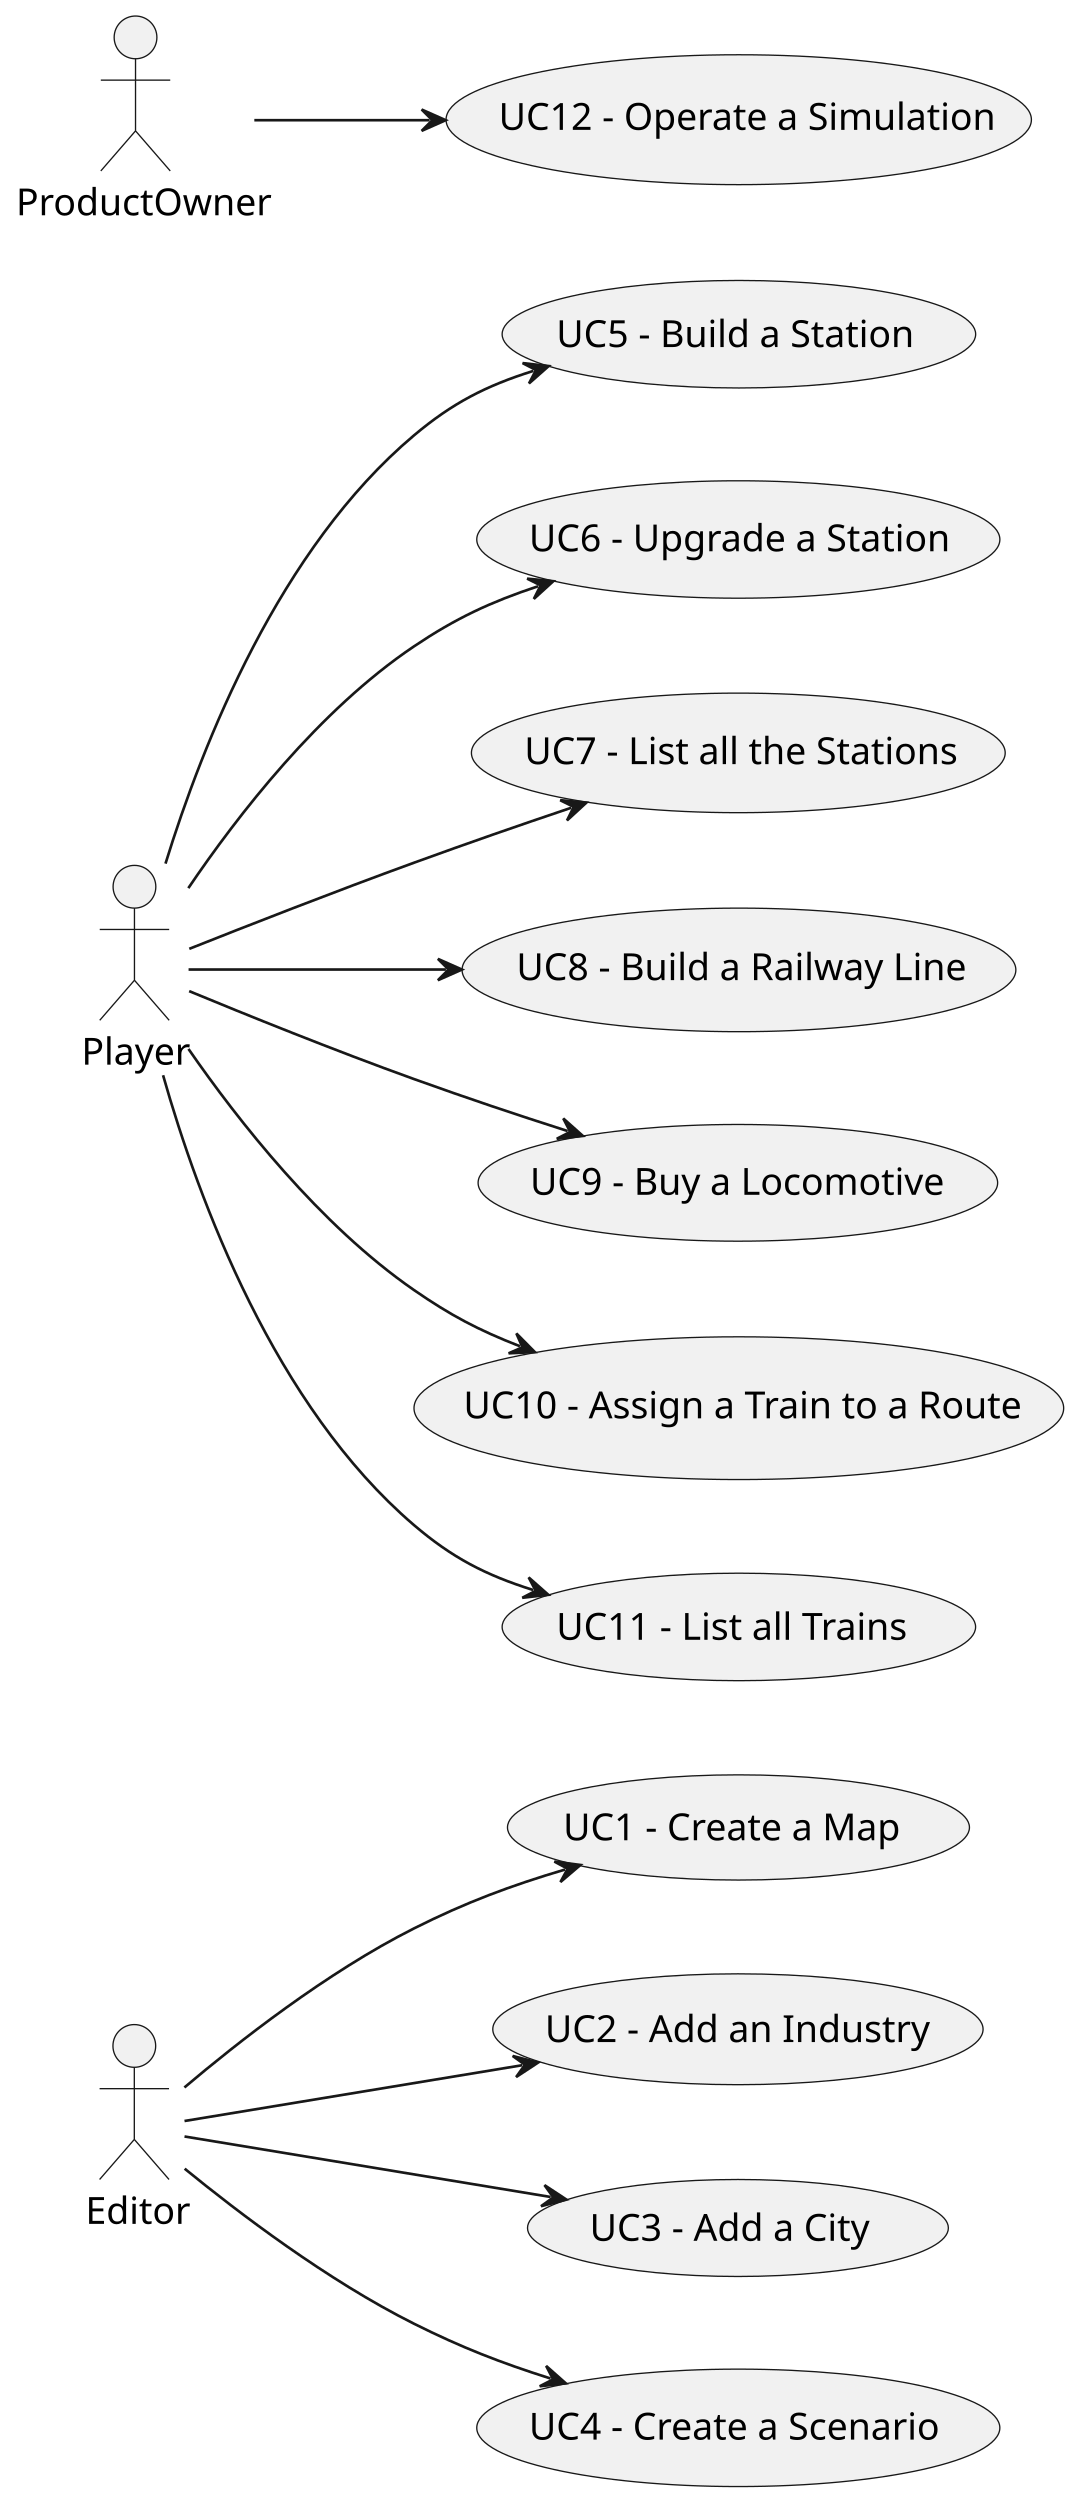
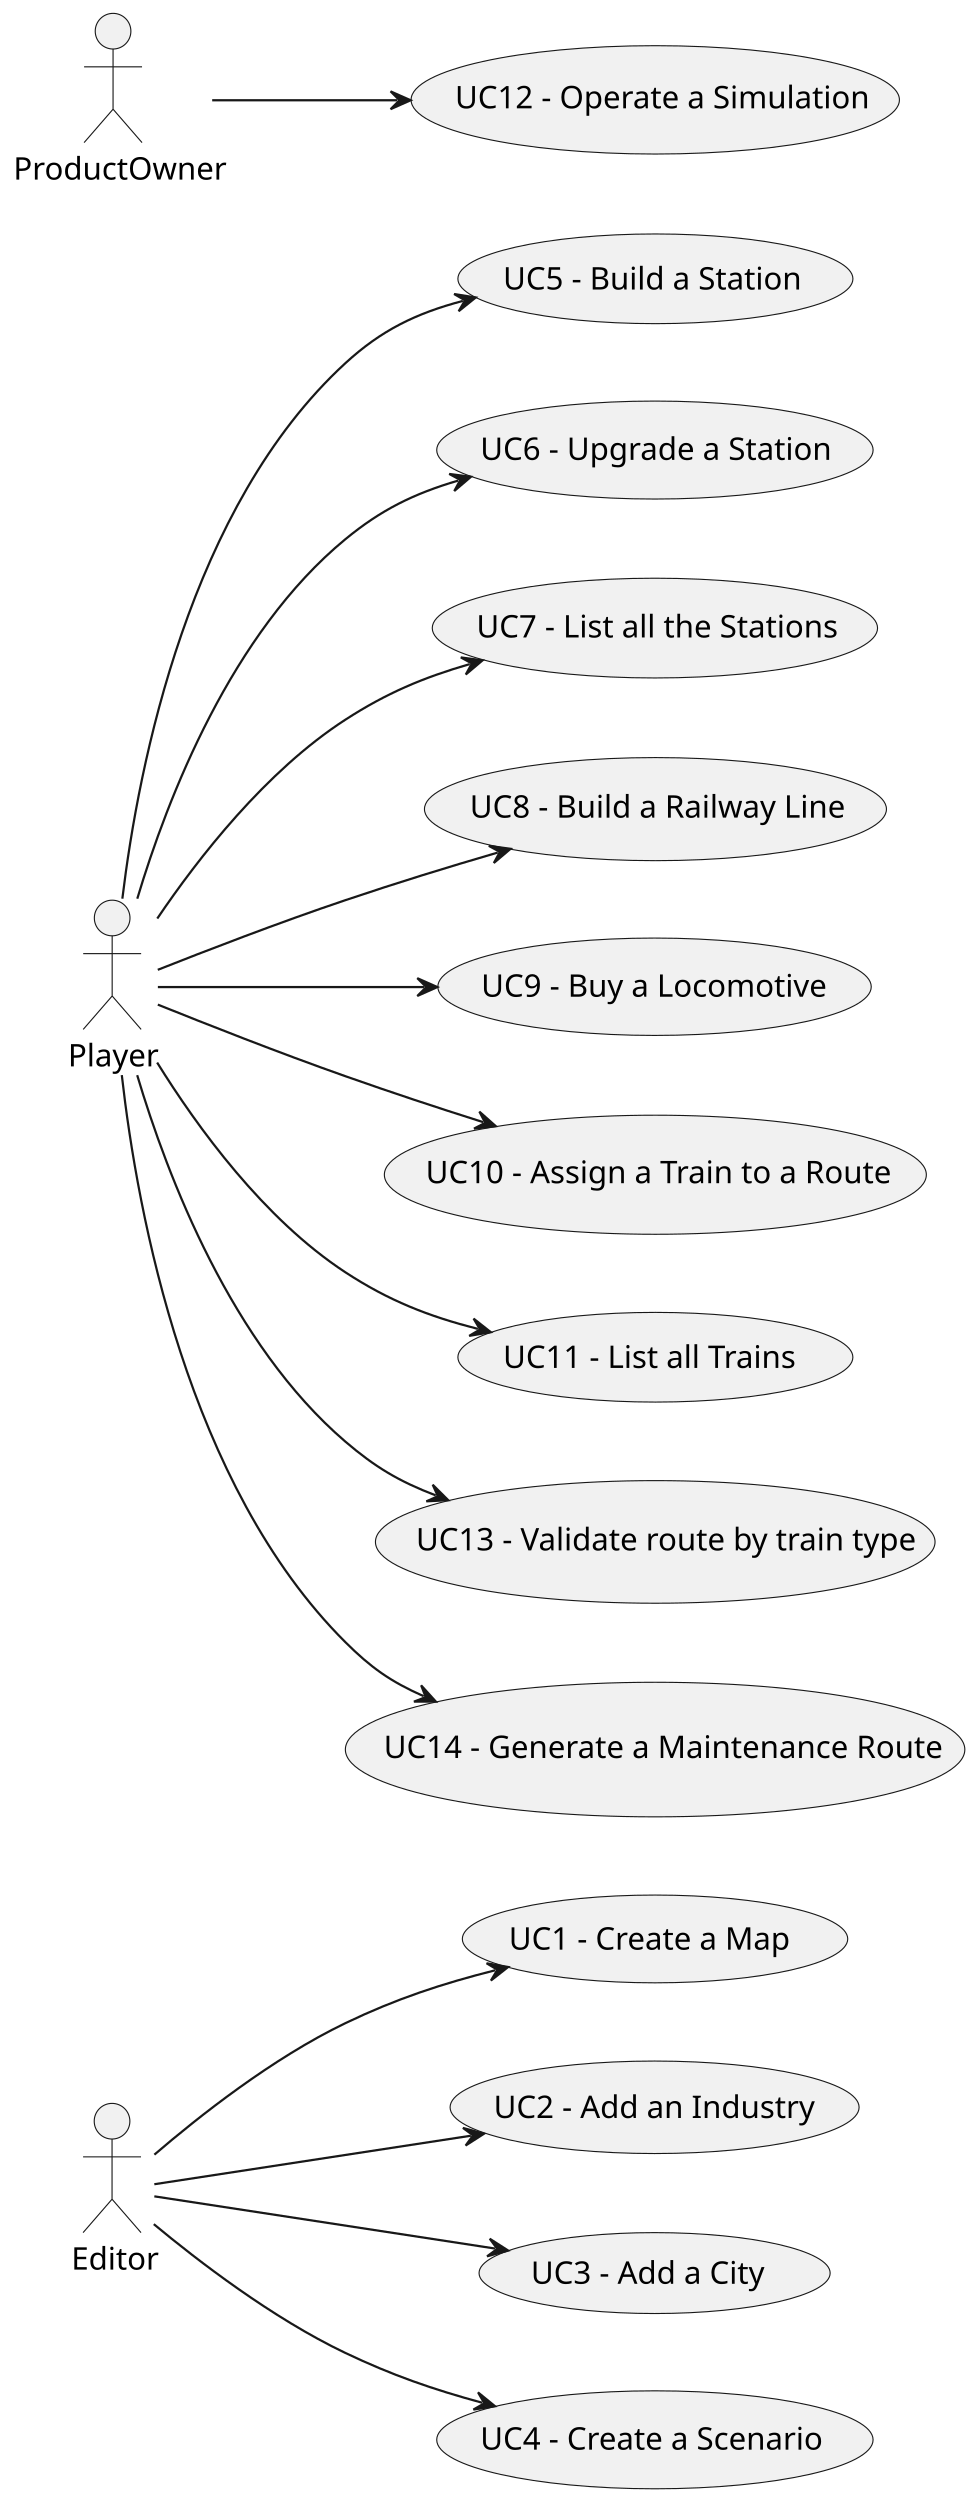
- <svg xmlns="http://www.w3.org/2000/svg" contentStyleType="text/css" height="936px" preserveAspectRatio="none" style="width:404px;height:936px;background:#FFFFFF;" version="1.1" viewBox="0 0 404 936" width="404px" zoomAndPan="magnify">
+ <svg xmlns="http://www.w3.org/2000/svg" contentStyleType="text/css" height="1122px" preserveAspectRatio="none" style="width:439px;height:1122px;background:#FFFFFF;" version="1.1" viewBox="0 0 439 1122" width="439px" zoomAndPan="magnify">
  <defs />
  <g>
    <g id="elem_Editor">
-       <ellipse cx="50.286" cy="766" fill="#F1F1F1" rx="8" ry="8" style="stroke:#181818;stroke-width:0.5;" />
-       <path d="M50.286,774 L50.286,801 M37.286,782 L63.286,782 M50.286,801 L37.286,816 M50.286,801 L63.286,816 " fill="none" style="stroke:#181818;stroke-width:0.5;" />
-       <text fill="#000000" font-family="sans-serif" font-size="14" lengthAdjust="spacing" textLength="36.572" x="32" y="832.607">Editor</text>
+       <ellipse cx="50.286" cy="952" fill="#F1F1F1" rx="8" ry="8" style="stroke:#181818;stroke-width:0.5;" />
+       <path d="M50.286,960 L50.286,987 M37.286,968 L63.286,968 M50.286,987 L37.286,1002 M50.286,987 L63.286,1002 " fill="none" style="stroke:#181818;stroke-width:0.5;" />
+       <text fill="#000000" font-family="sans-serif" font-size="14" lengthAdjust="spacing" textLength="36.572" x="32" y="1018.607">Editor</text>
    </g>
    <g id="elem_UC1 - Create a Map">
-       <ellipse cx="276.481" cy="684.196" fill="#F1F1F1" rx="86.481" ry="19.696" style="stroke:#181818;stroke-width:0.5;" />
-       <text fill="#000000" font-family="sans-serif" font-size="14" lengthAdjust="spacing" textLength="125.269" x="210.847" y="689">UC1 - Create a Map</text>
+       <ellipse cx="293.981" cy="870.196" fill="#F1F1F1" rx="86.481" ry="19.696" style="stroke:#181818;stroke-width:0.5;" />
+       <text fill="#000000" font-family="sans-serif" font-size="14" lengthAdjust="spacing" textLength="125.269" x="228.347" y="875">UC1 - Create a Map</text>
    </g>
    <g id="elem_UC2 - Add an Industry">
-       <ellipse cx="276.281" cy="759.756" fill="#F1F1F1" rx="91.781" ry="20.756" style="stroke:#181818;stroke-width:0.5;" />
-       <text fill="#000000" font-family="sans-serif" font-size="14" lengthAdjust="spacing" textLength="138.51" x="204.026" y="764.56">UC2 - Add an Industry</text>
+       <ellipse cx="293.781" cy="945.756" fill="#F1F1F1" rx="91.781" ry="20.756" style="stroke:#181818;stroke-width:0.5;" />
+       <text fill="#000000" font-family="sans-serif" font-size="14" lengthAdjust="spacing" textLength="138.51" x="221.526" y="950.56">UC2 - Add an Industry</text>
    </g>
    <g id="elem_UC3 - Add a City">
-       <ellipse cx="276.285" cy="834.157" fill="#F1F1F1" rx="78.785" ry="18.157" style="stroke:#181818;stroke-width:0.5;" />
-       <text fill="#000000" font-family="sans-serif" font-size="14" lengthAdjust="spacing" textLength="105.034" x="220.768" y="838.961">UC3 - Add a City</text>
+       <ellipse cx="293.785" cy="1020.157" fill="#F1F1F1" rx="78.785" ry="18.157" style="stroke:#181818;stroke-width:0.5;" />
+       <text fill="#000000" font-family="sans-serif" font-size="14" lengthAdjust="spacing" textLength="105.034" x="238.268" y="1024.961">UC3 - Add a City</text>
    </g>
    <g id="elem_UC4 - Create a Scenario">
-       <ellipse cx="276.42" cy="908.984" fill="#F1F1F1" rx="97.92" ry="21.984" style="stroke:#181818;stroke-width:0.5;" />
-       <text fill="#000000" font-family="sans-serif" font-size="14" lengthAdjust="spacing" textLength="153.289" x="198.036" y="913.399">UC4 - Create a Scenario</text>
+       <ellipse cx="293.92" cy="1094.984" fill="#F1F1F1" rx="97.92" ry="21.984" style="stroke:#181818;stroke-width:0.5;" />
+       <text fill="#000000" font-family="sans-serif" font-size="14" lengthAdjust="spacing" textLength="153.289" x="215.536" y="1099.399">UC4 - Create a Scenario</text>
    </g>
    <g id="elem_Player">
-       <ellipse cx="50.341" cy="332" fill="#F1F1F1" rx="8" ry="8" style="stroke:#181818;stroke-width:0.5;" />
-       <path d="M50.341,340 L50.341,367 M37.341,348 L63.341,348 M50.341,367 L37.341,382 M50.341,367 L63.341,382 " fill="none" style="stroke:#181818;stroke-width:0.5;" />
-       <text fill="#000000" font-family="sans-serif" font-size="14" lengthAdjust="spacing" textLength="39.683" x="30.5" y="398.607">Player</text>
+       <ellipse cx="50.341" cy="412" fill="#F1F1F1" rx="8" ry="8" style="stroke:#181818;stroke-width:0.5;" />
+       <path d="M50.341,420 L50.341,447 M37.341,428 L63.341,428 M50.341,447 L37.341,462 M50.341,447 L63.341,462 " fill="none" style="stroke:#181818;stroke-width:0.5;" />
+       <text fill="#000000" font-family="sans-serif" font-size="14" lengthAdjust="spacing" textLength="39.683" x="30.5" y="478.607">Player</text>
    </g>
    <g id="elem_UC5 - Build a Station">
-       <ellipse cx="276.645" cy="125.129" fill="#F1F1F1" rx="88.645" ry="20.129" style="stroke:#181818;stroke-width:0.5;" />
-       <text fill="#000000" font-family="sans-serif" font-size="14" lengthAdjust="spacing" textLength="130.731" x="208.28" y="129.933">UC5 - Build a Station</text>
+       <ellipse cx="294.145" cy="125.129" fill="#F1F1F1" rx="88.645" ry="20.129" style="stroke:#181818;stroke-width:0.5;" />
+       <text fill="#000000" font-family="sans-serif" font-size="14" lengthAdjust="spacing" textLength="130.731" x="225.78" y="129.933">UC5 - Build a Station</text>
    </g>
    <g id="elem_UC6 - Upgrade a Station">
-       <ellipse cx="276.426" cy="201.985" fill="#F1F1F1" rx="97.926" ry="21.985" style="stroke:#181818;stroke-width:0.5;" />
-       <text fill="#000000" font-family="sans-serif" font-size="14" lengthAdjust="spacing" textLength="153.303" x="198.037" y="206.399">UC6 - Upgrade a Station</text>
+       <ellipse cx="293.926" cy="201.985" fill="#F1F1F1" rx="97.926" ry="21.985" style="stroke:#181818;stroke-width:0.5;" />
+       <text fill="#000000" font-family="sans-serif" font-size="14" lengthAdjust="spacing" textLength="153.303" x="215.537" y="206.399">UC6 - Upgrade a Station</text>
    </g>
    <g id="elem_UC7 - List all the Stations">
-       <ellipse cx="276.423" cy="281.885" fill="#F1F1F1" rx="99.923" ry="22.385" style="stroke:#181818;stroke-width:0.5;" />
-       <text fill="#000000" font-family="sans-serif" font-size="14" lengthAdjust="spacing" textLength="157.958" x="196.315" y="286.094">UC7 - List all the Stations</text>
+       <ellipse cx="293.923" cy="281.885" fill="#F1F1F1" rx="99.923" ry="22.385" style="stroke:#181818;stroke-width:0.5;" />
+       <text fill="#000000" font-family="sans-serif" font-size="14" lengthAdjust="spacing" textLength="157.958" x="213.815" y="286.094">UC7 - List all the Stations</text>
    </g>
    <g id="elem_UC8 - Build a Railway Line">
-       <ellipse cx="276.669" cy="363.134" fill="#F1F1F1" rx="103.669" ry="23.134" style="stroke:#181818;stroke-width:0.5;" />
-       <text fill="#000000" font-family="sans-serif" font-size="14" lengthAdjust="spacing" textLength="166.517" x="193.338" y="366.959">UC8 - Build a Railway Line</text>
+       <ellipse cx="294.169" cy="363.134" fill="#F1F1F1" rx="103.669" ry="23.134" style="stroke:#181818;stroke-width:0.5;" />
+       <text fill="#000000" font-family="sans-serif" font-size="14" lengthAdjust="spacing" textLength="166.517" x="210.838" y="366.959">UC8 - Build a Railway Line</text>
    </g>
    <g id="elem_UC9 - Buy a Locomotive">
-       <ellipse cx="276.258" cy="442.852" fill="#F1F1F1" rx="97.258" ry="21.852" style="stroke:#181818;stroke-width:0.5;" />
-       <text fill="#000000" font-family="sans-serif" font-size="14" lengthAdjust="spacing" textLength="151.731" x="198.444" y="447.334">UC9 - Buy a Locomotive</text>
+       <ellipse cx="293.758" cy="442.852" fill="#F1F1F1" rx="97.258" ry="21.852" style="stroke:#181818;stroke-width:0.5;" />
+       <text fill="#000000" font-family="sans-serif" font-size="14" lengthAdjust="spacing" textLength="151.731" x="215.944" y="447.334">UC9 - Buy a Locomotive</text>
    </g>
    <g id="elem_UC10 - Assign a Train to a Route">
-       <ellipse cx="276.62" cy="527.224" fill="#F1F1F1" rx="121.62" ry="26.724" style="stroke:#181818;stroke-width:0.5;" />
-       <text fill="#000000" font-family="sans-serif" font-size="14" lengthAdjust="spacing" textLength="206.206" x="173.517" y="531.021">UC10 - Assign a Train to a Route</text>
+       <ellipse cx="294.12" cy="527.224" fill="#F1F1F1" rx="121.62" ry="26.724" style="stroke:#181818;stroke-width:0.5;" />
+       <text fill="#000000" font-family="sans-serif" font-size="14" lengthAdjust="spacing" textLength="206.206" x="191.017" y="531.021">UC10 - Assign a Train to a Route</text>
    </g>
    <g id="elem_UC11 - List all Trains">
-       <ellipse cx="276.634" cy="609.127" fill="#F1F1F1" rx="88.634" ry="20.127" style="stroke:#181818;stroke-width:0.5;" />
-       <text fill="#000000" font-family="sans-serif" font-size="14" lengthAdjust="spacing" textLength="130.703" x="208.282" y="613.931">UC11 - List all Trains</text>
+       <ellipse cx="294.134" cy="609.127" fill="#F1F1F1" rx="88.634" ry="20.127" style="stroke:#181818;stroke-width:0.5;" />
+       <text fill="#000000" font-family="sans-serif" font-size="14" lengthAdjust="spacing" textLength="130.703" x="225.782" y="613.931">UC11 - List all Trains</text>
+     </g>
+     <g id="elem_UC13 - Validate route by train type">
+       <ellipse cx="294.074" cy="692.015" fill="#F1F1F1" rx="125.573" ry="27.515" style="stroke:#181818;stroke-width:0.5;" />
+       <text fill="#000000" font-family="sans-serif" font-size="14" lengthAdjust="spacing" textLength="214.778" x="186.684" y="695.812">UC13 - Validate route by train type</text>
+     </g>
+     <g id="elem_UC14 - Generate a Maintenance Route">
+       <ellipse cx="294.008" cy="785.202" fill="#F1F1F1" rx="139.008" ry="30.201" style="stroke:#181818;stroke-width:0.5;" />
+       <text fill="#000000" font-family="sans-serif" font-size="14" lengthAdjust="spacing" textLength="243.585" x="172.215" y="788.998">UC14 - Generate a Maintenance Route</text>
    </g>
    <g id="elem_ProductOwner">
      <ellipse cx="50.741" cy="14" fill="#F1F1F1" rx="8" ry="8" style="stroke:#181818;stroke-width:0.5;" />
      <path d="M50.741,22 L50.741,49 M37.741,30 L63.741,30 M50.741,49 L37.741,64 M50.741,49 L63.741,64 " fill="none" style="stroke:#181818;stroke-width:0.5;" />
      <text fill="#000000" font-family="sans-serif" font-size="14" lengthAdjust="spacing" textLength="89.482" x="6" y="80.607">ProductOwner</text>
    </g>
    <g id="elem_UC12 - Operate a Simulation">
-       <ellipse cx="276.58" cy="44.816" fill="#F1F1F1" rx="109.58" ry="24.316" style="stroke:#181818;stroke-width:0.5;" />
-       <text fill="#000000" font-family="sans-serif" font-size="14" lengthAdjust="spacing" textLength="179.751" x="186.704" y="48.613">UC12 - Operate a Simulation</text>
+       <ellipse cx="294.08" cy="44.816" fill="#F1F1F1" rx="109.58" ry="24.316" style="stroke:#181818;stroke-width:0.5;" />
+       <text fill="#000000" font-family="sans-serif" font-size="14" lengthAdjust="spacing" textLength="179.751" x="204.204" y="48.613">UC12 - Operate a Simulation</text>
    </g>
    <g id="link_Editor_UC1 - Create a Map">
-       <path d="M69.04,781.55 C88.75,764.86 122.29,738.46 155,722 C174.5,712.19 191.288,705.967 211.568,699.947 " fill="none" id="Editor-to-UC1 - Create a Map" style="stroke:#181818;stroke-width:1.0;" />
-       <polygon fill="#181818" points="217.32,698.24,207.554,696.966,212.527,699.663,209.83,704.636,217.32,698.24" style="stroke:#181818;stroke-width:1.0;" />
+       <path d="M69.28,967.01 C88.95,950.11 122.2,923.76 155,908 C177.85,897.02 198.582,890.227 222.252,884.257 " fill="none" id="Editor-to-UC1 - Create a Map" style="stroke:#181818;stroke-width:1.0;" />
+       <polygon fill="#181818" points="228.07,882.79,218.365,881.112,223.222,884.013,220.321,888.87,228.07,882.79" style="stroke:#181818;stroke-width:1.0;" />
    </g>
    <g id="link_Editor_UC2 - Add an Industry">
-       <path d="M69.08,794.1 C97.34,789.43 148.55,780.967 195.55,773.207 " fill="none" id="Editor-to-UC2 - Add an Industry" style="stroke:#181818;stroke-width:1.0;" />
-       <polygon fill="#181818" points="201.47,772.23,191.939,769.75,196.537,773.044,193.242,777.643,201.47,772.23" style="stroke:#181818;stroke-width:1.0;" />
+       <path d="M69.26,980.28 C100.08,975.56 159.259,966.489 211.329,958.509 " fill="none" id="Editor-to-UC2 - Add an Industry" style="stroke:#181818;stroke-width:1.0;" />
+       <polygon fill="#181818" points="217.26,957.6,207.758,955.01,212.318,958.357,208.97,962.917,217.26,957.6" style="stroke:#181818;stroke-width:1.0;" />
    </g>
    <g id="link_Editor_UC3 - Add a City">
-       <path d="M69.08,799.9 C99.5,804.93 157.47,814.501 206.17,822.552 " fill="none" id="Editor-to-UC3 - Add a City" style="stroke:#181818;stroke-width:1.0;" />
-       <polygon fill="#181818" points="212.09,823.53,203.863,818.116,207.157,822.715,202.558,826.009,212.09,823.53" style="stroke:#181818;stroke-width:1.0;" />
+       <path d="M69.26,985.72 C102.26,990.78 168.629,1000.94 222.159,1009.15 " fill="none" id="Editor-to-UC3 - Add a City" style="stroke:#181818;stroke-width:1.0;" />
+       <polygon fill="#181818" points="228.09,1010.06,219.8,1004.742,223.148,1009.302,218.588,1012.649,228.09,1010.06" style="stroke:#181818;stroke-width:1.0;" />
    </g>
    <g id="link_Editor_UC4 - Create a Scenario">
-       <path d="M69.14,811.96 C88.93,828.14 122.55,853.77 155,870 C172.8,878.9 187.35,884.568 206.13,890.518 " fill="none" id="Editor-to-UC4 - Create a Scenario" style="stroke:#181818;stroke-width:1.0;" />
-       <polygon fill="#181818" points="211.85,892.33,204.478,885.798,207.083,890.82,202.062,893.425,211.85,892.33" style="stroke:#181818;stroke-width:1.0;" />
+       <path d="M69.02,998.2 C88.72,1014.57 122.25,1040.39 155,1056 C176.01,1066.02 194.3,1072.347 216.39,1078.347 " fill="none" id="Editor-to-UC4 - Create a Scenario" style="stroke:#181818;stroke-width:1.0;" />
+       <polygon fill="#181818" points="222.18,1079.92,214.543,1073.701,217.355,1078.609,212.446,1081.421,222.18,1079.92" style="stroke:#181818;stroke-width:1.0;" />
    </g>
    <g id="link_Player_UC5 - Build a Station">
-       <path d="M61.96,323.34 C75.87,278.2 104.74,205.28 155,163 C169.35,150.93 181.837,144.482 199.717,138.852 " fill="none" id="Player-to-UC5 - Build a Station" style="stroke:#181818;stroke-width:1.0;" />
-       <polygon fill="#181818" points="205.44,137.05,195.654,135.938,200.671,138.552,198.057,143.568,205.44,137.05" style="stroke:#181818;stroke-width:1.0;" />
+       <path d="M54.91,403.33 C62.27,342.66 85.14,227.14 155,163 C171.11,148.21 186.651,140.639 207.721,135.049 " fill="none" id="Player-to-UC5 - Build a Station" style="stroke:#181818;stroke-width:1.0;" />
+       <polygon fill="#181818" points="213.52,133.51,203.795,131.952,208.687,134.792,205.847,139.684,213.52,133.51" style="stroke:#181818;stroke-width:1.0;" />
    </g>
    <g id="link_Player_UC6 - Upgrade a Station">
-       <path d="M70.51,332.52 C89,305.22 119.44,265.9 155,242 C170.64,231.49 183.585,225.419 201.465,219.489 " fill="none" id="Player-to-UC6 - Upgrade a Station" style="stroke:#181818;stroke-width:1.0;" />
-       <polygon fill="#181818" points="207.16,217.6,197.358,216.637,202.414,219.174,199.877,224.23,207.16,217.6" style="stroke:#181818;stroke-width:1.0;" />
+       <path d="M61.61,403.34 C75.25,357.81 103.94,284.03 155,242 C171.08,228.76 185.597,221.614 205.617,215.684 " fill="none" id="Player-to-UC6 - Upgrade a Station" style="stroke:#181818;stroke-width:1.0;" />
+       <polygon fill="#181818" points="211.37,213.98,201.605,212.701,206.576,215.4,203.877,220.371,211.37,213.98" style="stroke:#181818;stroke-width:1.0;" />
    </g>
    <g id="link_Player_UC7 - List all the Stations">
-       <path d="M70.87,355.24 C91.6,347 125.49,333.72 155,323 C175.98,315.38 193.475,309.309 213.855,302.429 " fill="none" id="Player-to-UC7 - List all the Stations" style="stroke:#181818;stroke-width:1.0;" />
-       <polygon fill="#181818" points="219.54,300.51,209.733,299.599,214.803,302.109,212.292,307.178,219.54,300.51" style="stroke:#181818;stroke-width:1.0;" />
+       <path d="M70.58,412.25 C89,385.01 119.3,346.08 155,323 C173.47,311.06 189.788,304.155 210.809,298.045 " fill="none" id="Player-to-UC7 - List all the Stations" style="stroke:#181818;stroke-width:1.0;" />
+       <polygon fill="#181818" points="216.57,296.37,206.811,295.041,211.769,297.766,209.044,302.723,216.57,296.37" style="stroke:#181818;stroke-width:1.0;" />
    </g>
    <g id="link_Player_UC8 - Build a Railway Line">
-       <path d="M70.6,363 C93.61,363 128.05,363 166.95,363 " fill="none" id="Player-to-UC8 - Build a Railway Line" style="stroke:#181818;stroke-width:1.0;" />
-       <polygon fill="#181818" points="172.95,363,163.95,359,167.95,363,163.95,367,172.95,363" style="stroke:#181818;stroke-width:1.0;" />
+       <path d="M70.81,435.25 C91.49,427.06 125.33,413.98 155,404 C179.04,395.91 199.961,389.474 223.391,382.624 " fill="none" id="Player-to-UC8 - Build a Railway Line" style="stroke:#181818;stroke-width:1.0;" />
+       <polygon fill="#181818" points="229.15,380.94,219.389,379.626,224.351,382.343,221.634,387.305,229.15,380.94" style="stroke:#181818;stroke-width:1.0;" />
    </g>
    <g id="link_Player_UC9 - Buy a Locomotive">
-       <path d="M70.82,371.08 C91.5,379.64 125.35,393.34 155,404 C175.49,411.36 192.436,417.029 212.526,423.469 " fill="none" id="Player-to-UC9 - Buy a Locomotive" style="stroke:#181818;stroke-width:1.0;" />
-       <polygon fill="#181818" points="218.24,425.3,210.891,418.744,213.479,423.774,208.448,426.362,218.24,425.3" style="stroke:#181818;stroke-width:1.0;" />
+       <path d="M70.85,443 C98.11,443 143.69,443 190.28,443 " fill="none" id="Player-to-UC9 - Buy a Locomotive" style="stroke:#181818;stroke-width:1.0;" />
+       <polygon fill="#181818" points="196.28,443,187.28,439,191.28,443,187.28,447,196.28,443" style="stroke:#181818;stroke-width:1.0;" />
    </g>
    <g id="link_Player_UC10 - Assign a Train to a Route">
-       <path d="M70.56,392.72 C89.18,419.63 119.8,458.68 155,483 C168.65,492.43 178.971,497.918 194.671,504.048 " fill="none" id="Player-to-UC10 - Assign a Train to a Route" style="stroke:#181818;stroke-width:1.0;" />
-       <polygon fill="#181818" points="200.26,506.23,193.331,499.231,195.602,504.411,190.422,506.683,200.26,506.23" style="stroke:#181818;stroke-width:1.0;" />
+       <path d="M70.83,450.87 C91.52,459.2 125.38,472.57 155,483 C176.82,490.69 195.061,496.715 216.801,503.615 " fill="none" id="Player-to-UC10 - Assign a Train to a Route" style="stroke:#181818;stroke-width:1.0;" />
+       <polygon fill="#181818" points="222.52,505.43,215.152,498.895,217.754,503.917,212.732,506.52,222.52,505.43" style="stroke:#181818;stroke-width:1.0;" />
    </g>
    <g id="link_Player_UC11 - List all Trains">
-       <path d="M61.05,402.57 C74.34,449.34 102.88,526.45 155,571 C169.26,583.19 181.707,589.669 199.597,595.299 " fill="none" id="Player-to-UC11 - List all Trains" style="stroke:#181818;stroke-width:1.0;" />
-       <polygon fill="#181818" points="205.32,597.1,197.936,590.583,200.551,595.599,195.534,598.214,205.32,597.1" style="stroke:#181818;stroke-width:1.0;" />
+       <path d="M70.52,476.86 C88.6,506 118.42,547.05 155,571 C174.44,583.73 192.276,590.747 214.466,596.407 " fill="none" id="Player-to-UC11 - List all Trains" style="stroke:#181818;stroke-width:1.0;" />
+       <polygon fill="#181818" points="220.28,597.89,212.548,591.79,215.435,596.654,210.571,599.542,220.28,597.89" style="stroke:#181818;stroke-width:1.0;" />
+     </g>
+     <g id="link_Player_UC13 - Validate route by train type">
+       <path d="M61.57,482.54 C75.25,528.42 104.02,603.34 155,647 C168.3,658.39 178.947,664.773 195.567,671.143 " fill="none" id="Player-to-UC13 - Validate route by train type" style="stroke:#181818;stroke-width:1.0;" />
+       <polygon fill="#181818" points="201.17,673.29,194.198,666.334,196.501,671.501,191.335,673.804,201.17,673.29" style="stroke:#181818;stroke-width:1.0;" />
+     </g>
+     <g id="link_Player_UC14 - Generate a Maintenance Route">
+       <path d="M54.66,482.5 C61.73,544.93 84.27,666.54 155,737 C166.41,748.37 175.164,754.62 190.134,761.25 " fill="none" id="Player-to-UC14 - Generate a Maintenance Route" style="stroke:#181818;stroke-width:1.0;" />
+       <polygon fill="#181818" points="195.62,763.68,189.011,756.378,191.048,761.655,185.771,763.693,195.62,763.68" style="stroke:#181818;stroke-width:1.0;" />
    </g>
    <g id="link_ProductOwner_UC12 - Operate a Simulation">
-       <path d="M95.22,45 C115.85,45 135.47,45 160.86,45 " fill="none" id="ProductOwner-to-UC12 - Operate a Simulation" style="stroke:#181818;stroke-width:1.0;" />
-       <polygon fill="#181818" points="166.86,45,157.86,41,161.86,45,157.86,49,166.86,45" style="stroke:#181818;stroke-width:1.0;" />
+       <path d="M95.23,45 C120.24,45 146.82,45 178.29,45 " fill="none" id="ProductOwner-to-UC12 - Operate a Simulation" style="stroke:#181818;stroke-width:1.0;" />
+       <polygon fill="#181818" points="184.29,45,175.29,41,179.29,45,175.29,49,184.29,45" style="stroke:#181818;stroke-width:1.0;" />
    </g>
  </g>
</svg>
